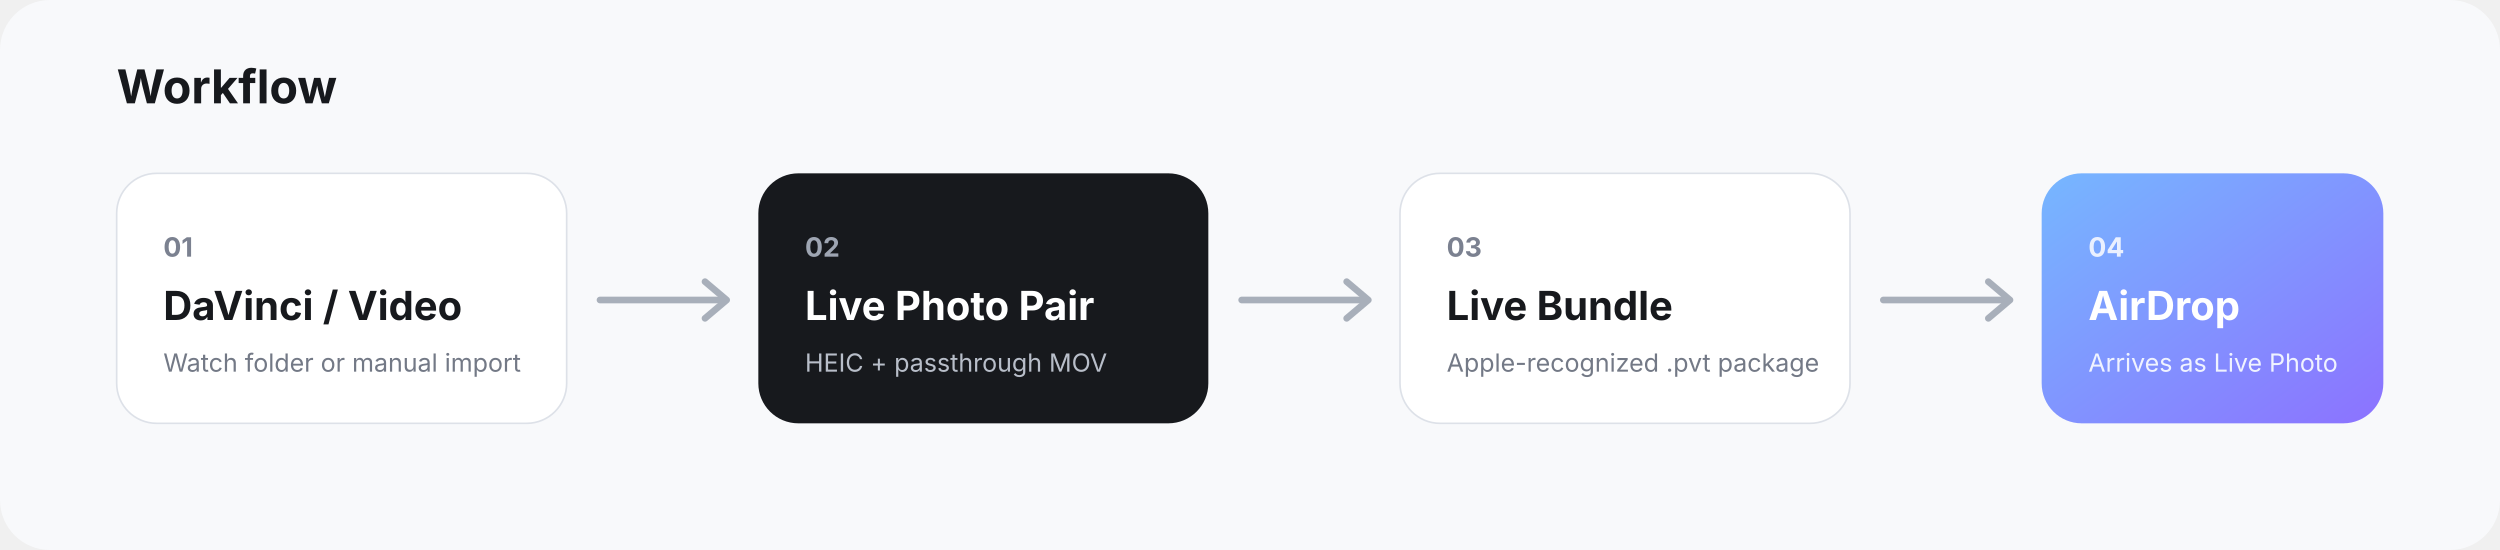
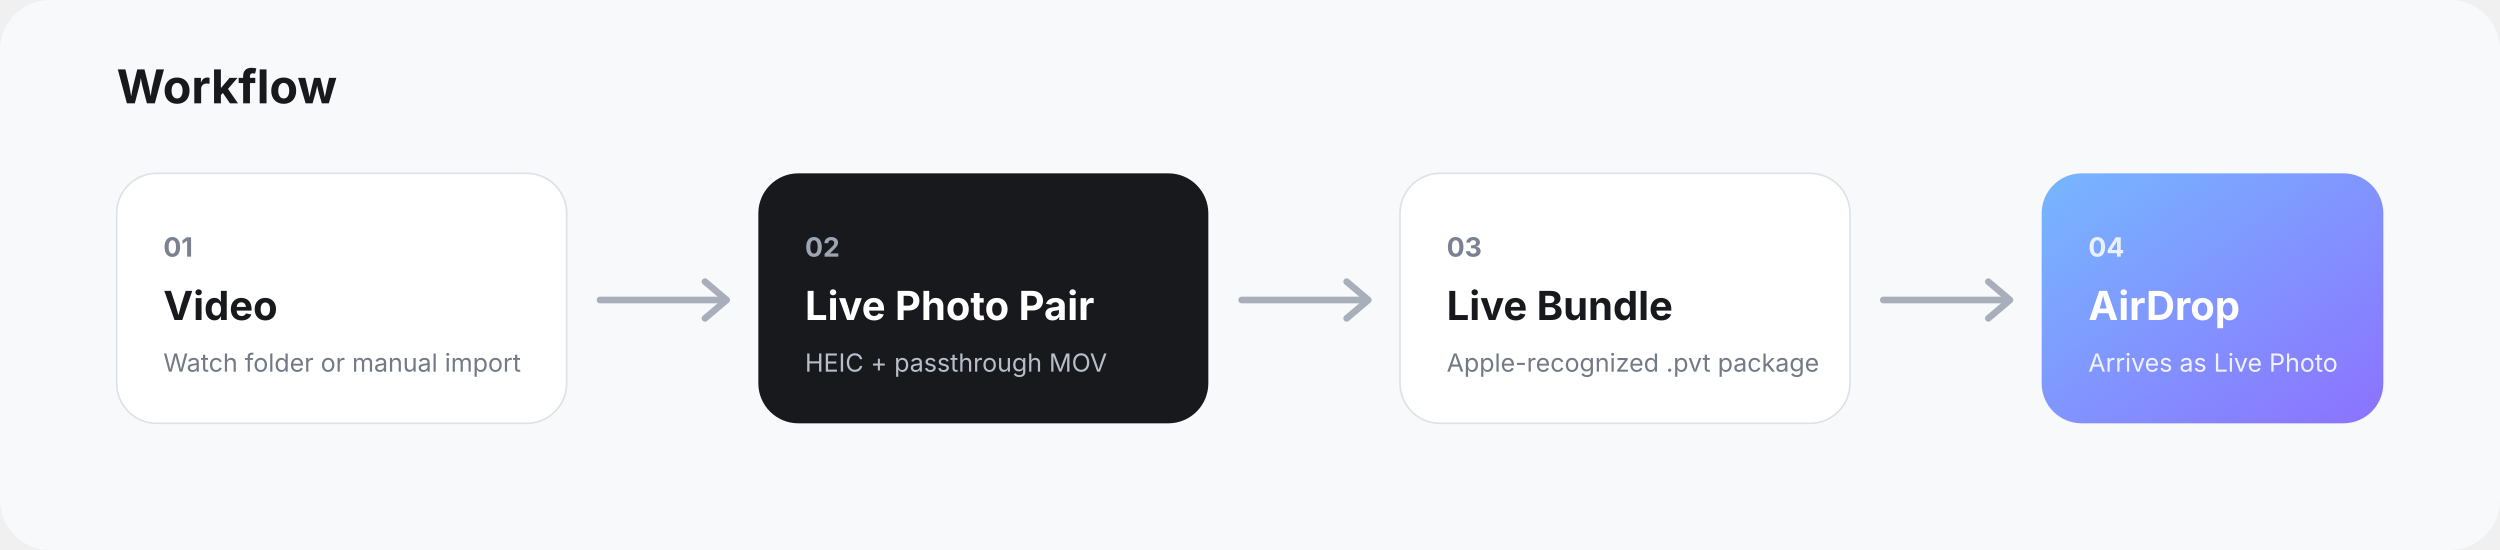
<svg xmlns="http://www.w3.org/2000/svg" width="1500" height="330" viewBox="0 0 1500 330">
  <defs>
    <linearGradient id="bg" x1="0" y1="0" x2="1500" y2="330">
      <stop stop-color="#F8F9FB" />
      <stop offset="1" stop-color="#EEF1F6" />
    </linearGradient>
    <linearGradient id="accent" x1="0" y1="0" x2="1" y2="1">
      <stop stop-color="#76B7FF" />
      <stop offset="1" stop-color="#8C72FF" />
    </linearGradient>
  </defs>
  <rect width="1500" height="330" rx="30" fill="url(#bg)" />
  <g font-family="-apple-system,BlinkMacSystemFont,'Segoe UI',sans-serif">
    <text x="70" y="62" font-size="28" font-weight="720" fill="#17191D">Workflow</text>
    <g transform="translate(70 104)">
      <rect width="270" height="150" rx="24" fill="#FFFFFF" stroke="#DDE1E8" />
      <text x="28" y="50" font-size="16" font-weight="700" fill="#7B8190">01</text>
-       <text x="28" y="88" font-size="24" font-weight="700" fill="#17191D">DaVinci / Video</text>
+       <text x="28" y="88" font-size="24" font-weight="700" fill="#17191D">Video</text>
      <text x="28" y="119" font-size="15" fill="#737986">Watch folder or manual import</text>
    </g>
    <path d="M360 180h74" stroke="#A8AFBA" stroke-width="4" stroke-linecap="round" />
    <path d="m423 169 13 11-13 11" fill="none" stroke="#A8AFBA" stroke-width="4" stroke-linecap="round" stroke-linejoin="round" />
    <g transform="translate(455 104)">
      <rect width="270" height="150" rx="24" fill="#17191D" />
      <text x="28" y="50" font-size="16" font-weight="700" fill="#9EA5B2">02</text>
      <text x="28" y="88" font-size="24" font-weight="700" fill="#FFFFFF">Live Photo Pair</text>
      <text x="28" y="119" font-size="15" fill="#B8BEC9">HEIC + passthrough MOV</text>
    </g>
    <path d="M745 180h74" stroke="#A8AFBA" stroke-width="4" stroke-linecap="round" />
    <path d="m808 169 13 11-13 11" fill="none" stroke="#A8AFBA" stroke-width="4" stroke-linecap="round" stroke-linejoin="round" />
    <g transform="translate(840 104)">
      <rect width="270" height="150" rx="24" fill="#FFFFFF" stroke="#DDE1E8" />
      <text x="28" y="50" font-size="16" font-weight="700" fill="#7B8190">03</text>
      <text x="28" y="88" font-size="24" font-weight="700" fill="#17191D">Live Bundle</text>
      <text x="28" y="119" font-size="15" fill="#737986">Apple-recognized .pvt package</text>
    </g>
    <path d="M1130 180h74" stroke="#A8AFBA" stroke-width="4" stroke-linecap="round" />
    <path d="m1193 169 13 11-13 11" fill="none" stroke="#A8AFBA" stroke-width="4" stroke-linecap="round" stroke-linejoin="round" />
    <g transform="translate(1225 104)">
      <rect width="205" height="150" rx="24" fill="url(#accent)" />
      <text x="28" y="50" font-size="16" font-weight="700" fill="#EAF0FF">04</text>
      <text x="28" y="88" font-size="24" font-weight="700" fill="#FFFFFF">AirDrop</text>
      <text x="28" y="119" font-size="15" fill="#F0F3FF">Arrives as Live Photo</text>
    </g>
  </g>
</svg>
